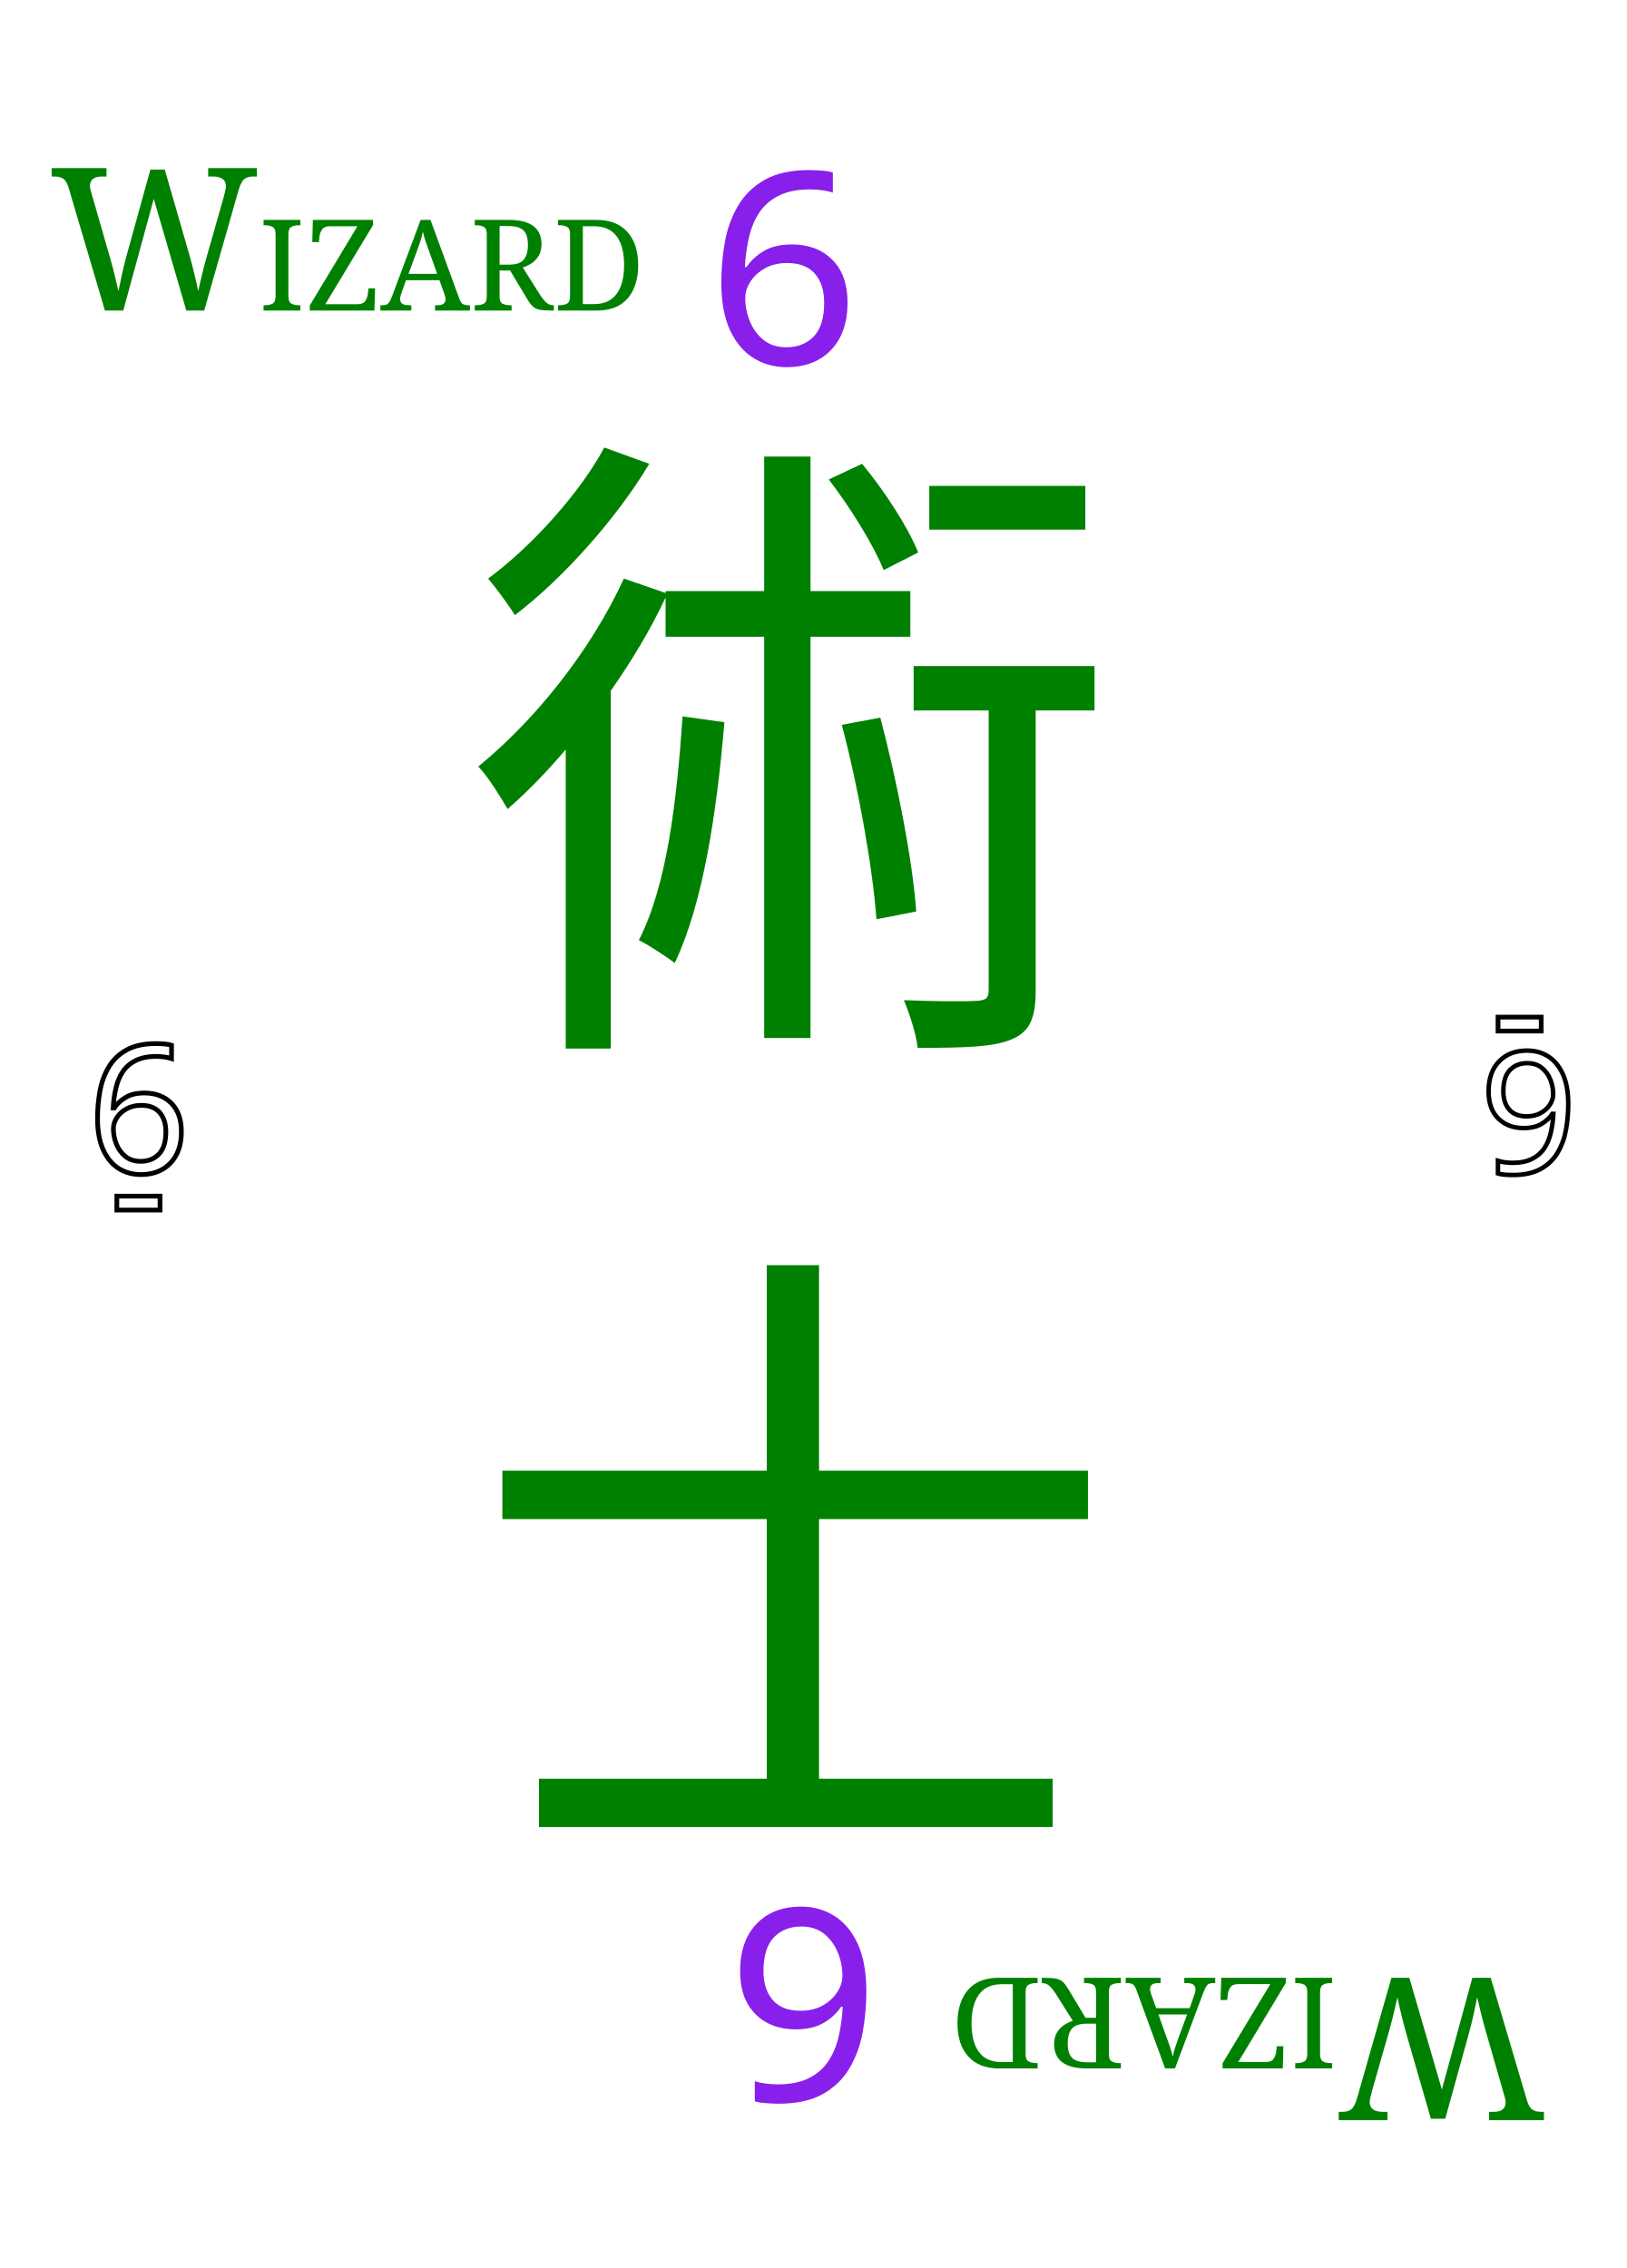
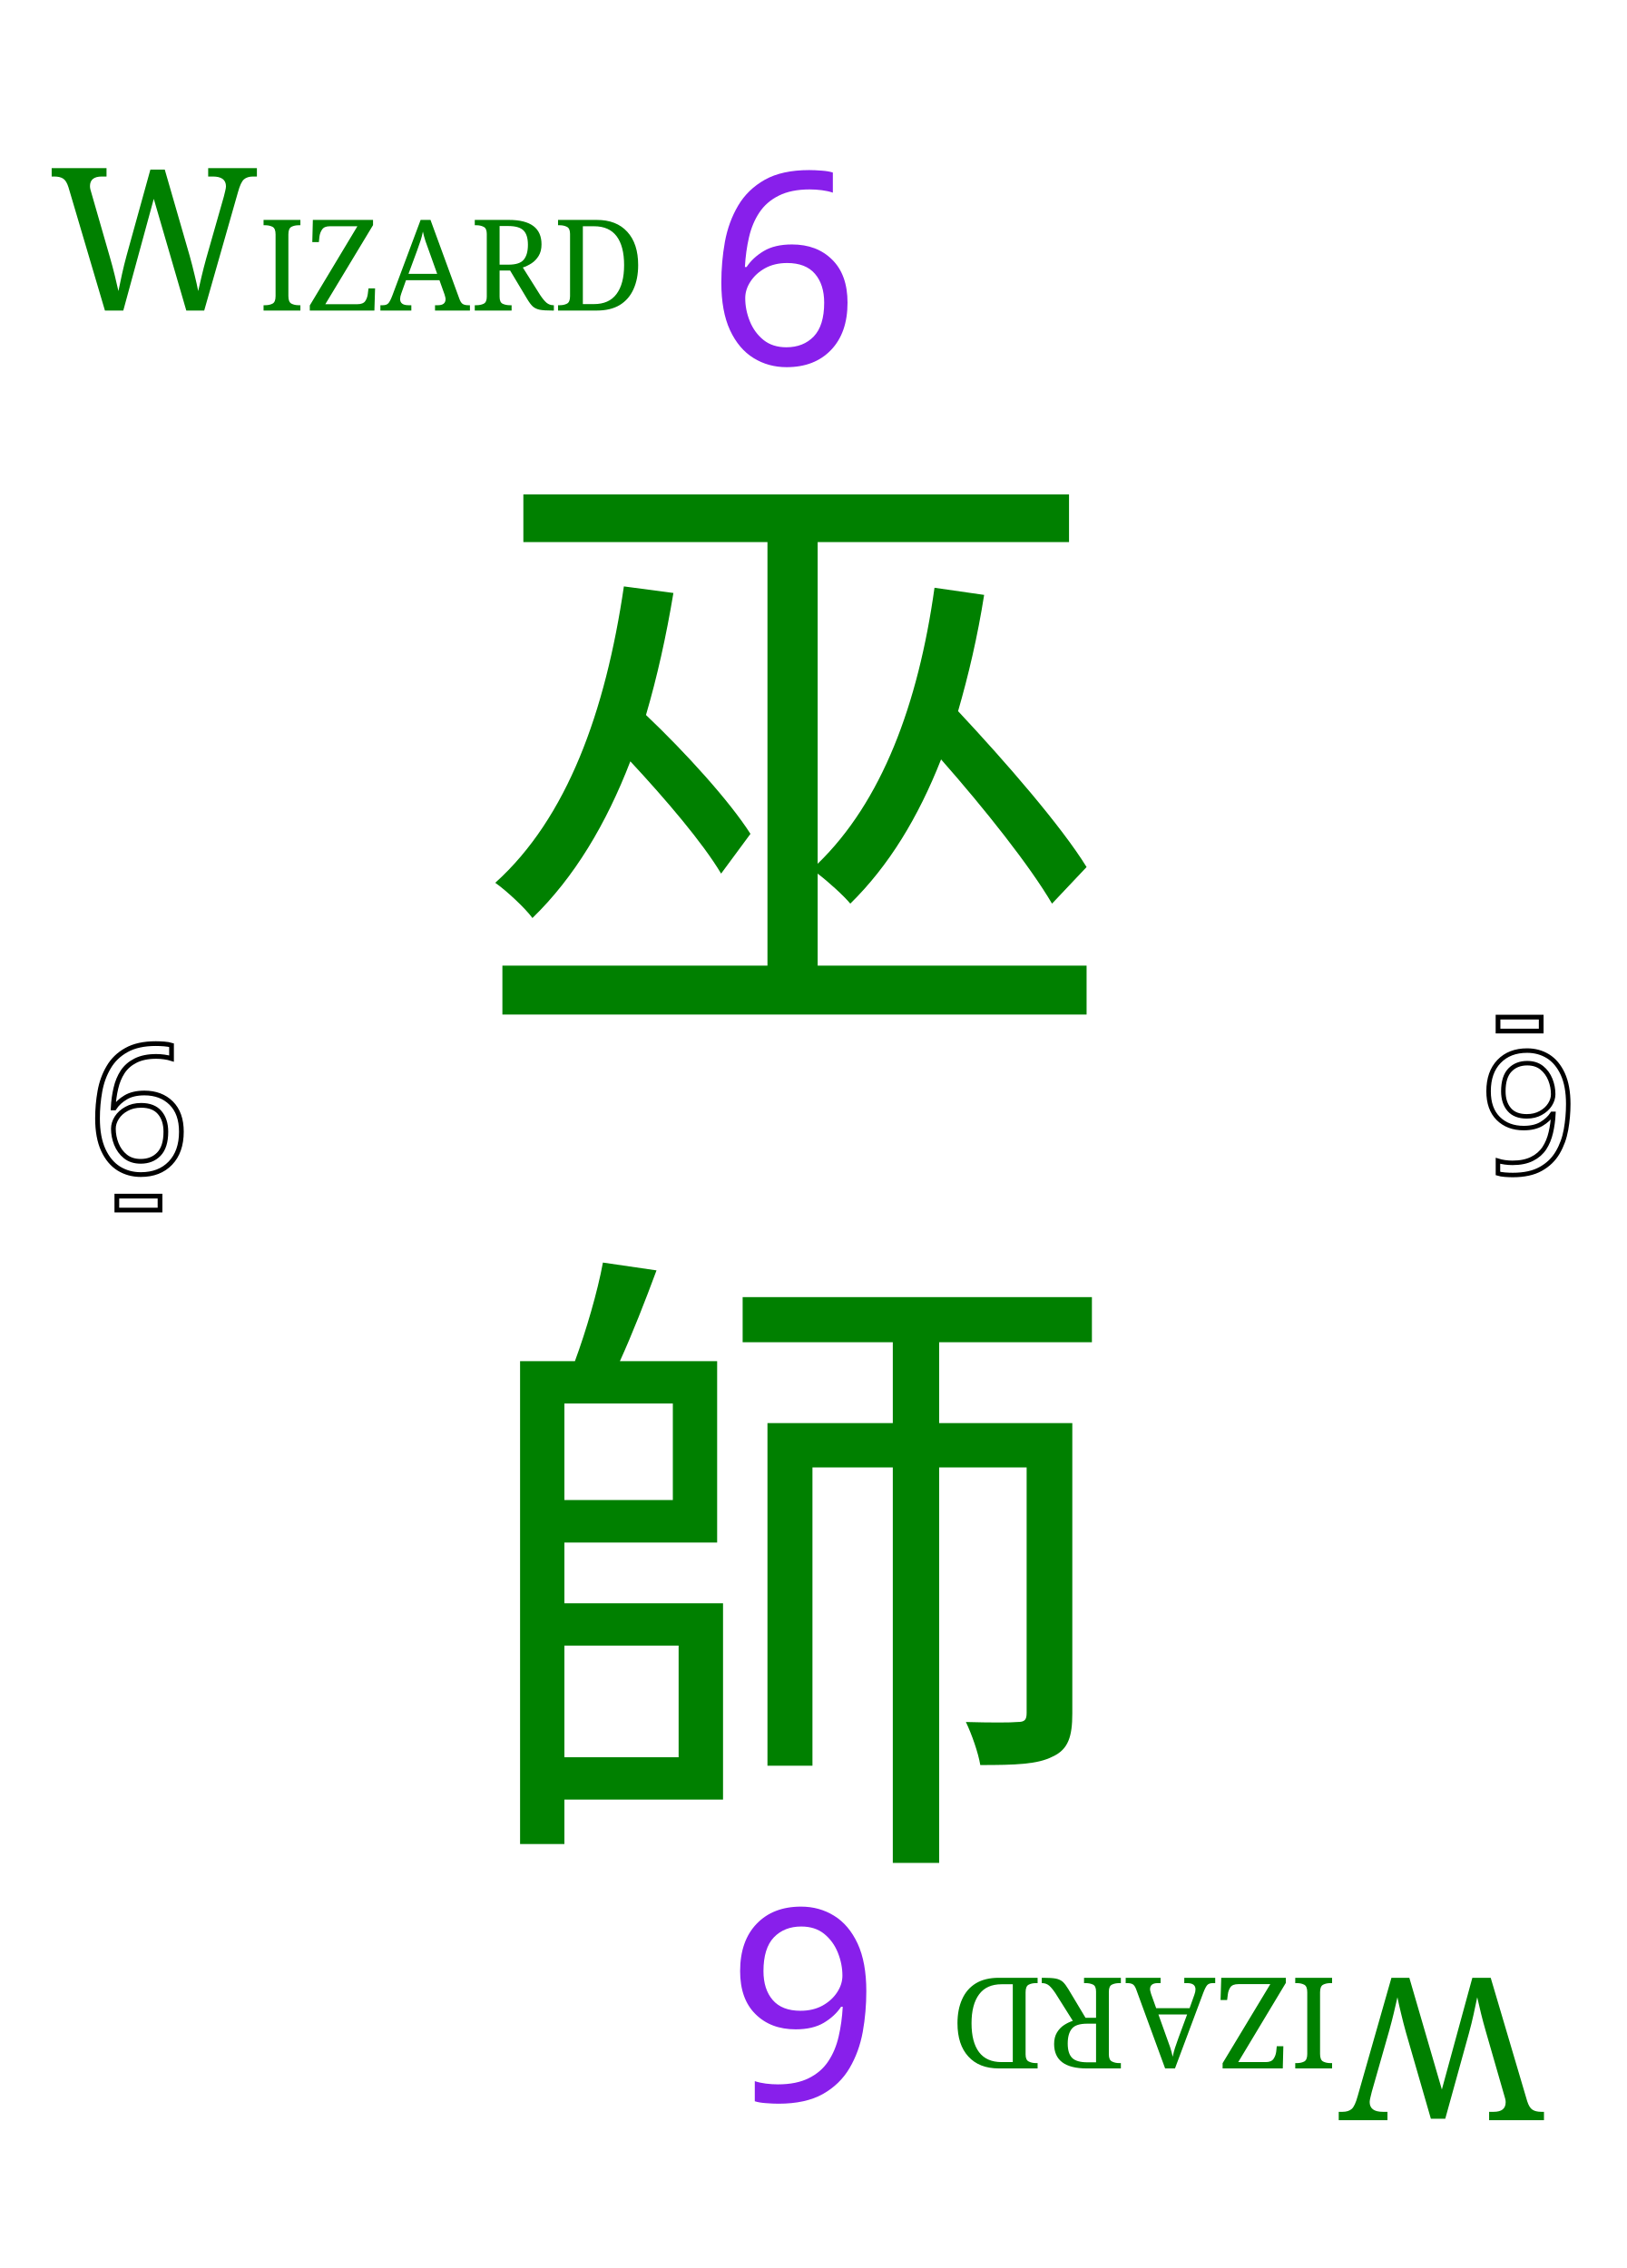
<svg xmlns="http://www.w3.org/2000/svg" xmlns:xlink="http://www.w3.org/1999/xlink" width="224.25" height="312.781" id="svg18947" version="1.1">
  <defs id="defs18949">
    <linearGradient id="linearGradient3006">
      <stop style="stop-color:#ffffff;stop-opacity:1;" offset="0" id="stop3008" />
      <stop id="stop3014" offset="0.377" style="stop-color:#7f7f7f;stop-opacity:1;" />
      <stop style="stop-color:#ffffff;stop-opacity:1;" offset="0.802" id="stop3016" />
      <stop style="stop-color:#cccccc;stop-opacity:1" offset="1" id="stop3010" />
    </linearGradient>
    <linearGradient id="linearGradient3804">
      <stop style="stop-color:#000000;stop-opacity:1;" offset="0" id="stop3806" />
      <stop id="stop3812" offset="0.5" style="stop-color:#333333;stop-opacity:1" />
      <stop style="stop-color:#000000;stop-opacity:1;" offset="1" id="stop3808" />
    </linearGradient>
    <linearGradient id="linearGradient3833">
      <stop style="stop-color:#000000;stop-opacity:1;" offset="0" id="stop3835" />
      <stop id="stop3841" offset="0.5" style="stop-color:#333333;stop-opacity:1" />
      <stop style="stop-color:#000000;stop-opacity:1" offset="1" id="stop3837" />
    </linearGradient>
    <linearGradient id="linearGradient3851">
      <stop style="stop-color:#808080;stop-opacity:1;" offset="0" id="stop3853" />
      <stop id="stop3859" offset="0.5" style="stop-color:#ffffff;stop-opacity:1;" />
      <stop style="stop-color:#808080;stop-opacity:1;" offset="1" id="stop3855" />
    </linearGradient>
    <radialGradient xlink:href="#linearGradient3933-4-3" id="radialGradient3939-7-7" cx="44.15" cy="208.928" fx="44.15" fy="208.928" r="74.727" gradientTransform="matrix(0.9724199,-0.00350785,0.00204639,0.4092987,4026.407,-290.6514)" gradientUnits="userSpaceOnUse" />
    <linearGradient id="linearGradient3933-4-3">
      <stop style="stop-color:#000000;stop-opacity:1;" offset="0" id="stop3935-0-7" />
      <stop style="stop-color:#000000;stop-opacity:0;" offset="1" id="stop3937-9-2" />
    </linearGradient>
    <linearGradient xlink:href="#linearGradient3006-1-5" id="linearGradient3012-2-7" x1="81.906" y1="294.384" x2="178.156" y2="294.384" gradientUnits="userSpaceOnUse" gradientTransform="translate(3914.848,-255.2825)" />
    <linearGradient id="linearGradient3006-1-5">
      <stop style="stop-color:#ffffff;stop-opacity:1;" offset="0" id="stop3008-6-4" />
      <stop id="stop3014-8-12" offset="0.377" style="stop-color:#7f7f7f;stop-opacity:1;" />
      <stop style="stop-color:#ffffff;stop-opacity:1;" offset="0.802" id="stop3016-5-0" />
      <stop style="stop-color:#cccccc;stop-opacity:1" offset="1" id="stop3010-7-0" />
    </linearGradient>
    <linearGradient gradientTransform="translate(3914.848,-376.2825)" xlink:href="#linearGradient3804-6-4" id="linearGradient3810-9-1" x1="65.224" y1="394.696" x2="156.749" y2="394.696" gradientUnits="userSpaceOnUse" />
    <linearGradient id="linearGradient3804-6-4">
      <stop style="stop-color:#000000;stop-opacity:1;" offset="0" id="stop3806-1-6" />
      <stop id="stop3812-4-0" offset="0.5" style="stop-color:#333333;stop-opacity:1" />
      <stop style="stop-color:#000000;stop-opacity:1;" offset="1" id="stop3808-2-7" />
    </linearGradient>
    <radialGradient xlink:href="#linearGradient3024-3-7" id="radialGradient3030-7-1" cx="114.593" cy="428.493" fx="114.593" fy="428.493" r="43.142" gradientTransform="matrix(0.7913852,4.4166814e-8,0,0.4810074,3940.863,-177.7307)" gradientUnits="userSpaceOnUse" />
    <linearGradient id="linearGradient3024-3-7">
      <stop id="stop3028-2-7" offset="0" style="stop-color:#000000;stop-opacity:1" />
      <stop id="stop3026-2-7" offset="1" style="stop-color:#242424;stop-opacity:1;" />
    </linearGradient>
    <linearGradient gradientTransform="translate(3914.848,-376.2825)" xlink:href="#linearGradient3101-2-3" id="linearGradient3113-4-7" gradientUnits="userSpaceOnUse" x1="145.602" y1="375.926" x2="183.78" y2="390.783" />
    <linearGradient id="linearGradient3101-2-3">
      <stop style="stop-color:#000000;stop-opacity:1;" offset="0" id="stop3103-4-3" />
      <stop style="stop-color:#000000;stop-opacity:0;" offset="1" id="stop3105-5-5" />
    </linearGradient>
    <linearGradient gradientTransform="translate(3914.848,-376.2825)" xlink:href="#linearGradient3101-2-3" id="linearGradient3107-7-9" x1="113.006" y1="395.661" x2="116.814" y2="405.196" gradientUnits="userSpaceOnUse" />
    <linearGradient xlink:href="#linearGradient3833-1-81" id="linearGradient3086-3-9" gradientUnits="userSpaceOnUse" gradientTransform="matrix(0.4384643,7.9081918e-4,-6.5324466e-4,0.5308057,903.2701,-3758.355)" x1="-158.781" y1="459.141" x2="-128.625" y2="459.141" />
    <linearGradient id="linearGradient3833-1-81">
      <stop style="stop-color:#000000;stop-opacity:1;" offset="0" id="stop3835-5-82" />
      <stop id="stop3841-2-6" offset="0.5" style="stop-color:#333333;stop-opacity:1" />
      <stop style="stop-color:#000000;stop-opacity:1" offset="1" id="stop3837-7-6" />
    </linearGradient>
    <linearGradient xlink:href="#linearGradient3851-5-38" id="linearGradient3088-8-0" gradientUnits="userSpaceOnUse" gradientTransform="matrix(0.4384643,7.9081918e-4,-6.5324466e-4,0.5308057,970.1511,-3759.495)" x1="-311.312" y1="463.516" x2="-281.156" y2="463.516" />
    <linearGradient id="linearGradient3851-5-38">
      <stop style="stop-color:#808080;stop-opacity:1;" offset="0" id="stop3853-1-0" />
      <stop id="stop3859-7-1" offset="0.5" style="stop-color:#ffffff;stop-opacity:1;" />
      <stop style="stop-color:#808080;stop-opacity:1;" offset="1" id="stop3855-1-2" />
    </linearGradient>
    <linearGradient id="linearGradient3006-1">
      <stop style="stop-color:#ffffff;stop-opacity:1;" offset="0" id="stop3008-6" />
      <stop id="stop3014-8" offset="0.377" style="stop-color:#7f7f7f;stop-opacity:1;" />
      <stop style="stop-color:#ffffff;stop-opacity:1;" offset="0.802" id="stop3016-5" />
      <stop style="stop-color:#cccccc;stop-opacity:1" offset="1" id="stop3010-7" />
    </linearGradient>
    <linearGradient id="linearGradient3804-6">
      <stop style="stop-color:#000000;stop-opacity:1;" offset="0" id="stop3806-1" />
      <stop id="stop3812-4" offset="0.5" style="stop-color:#333333;stop-opacity:1" />
      <stop style="stop-color:#000000;stop-opacity:1;" offset="1" id="stop3808-2" />
    </linearGradient>
    <linearGradient id="linearGradient3833-1">
      <stop style="stop-color:#000000;stop-opacity:1;" offset="0" id="stop3835-5" />
      <stop id="stop3841-2" offset="0.5" style="stop-color:#333333;stop-opacity:1" />
      <stop style="stop-color:#000000;stop-opacity:1" offset="1" id="stop3837-7" />
    </linearGradient>
    <linearGradient id="linearGradient3851-5">
      <stop style="stop-color:#808080;stop-opacity:1;" offset="0" id="stop3853-1" />
      <stop id="stop3859-7" offset="0.5" style="stop-color:#ffffff;stop-opacity:1;" />
      <stop style="stop-color:#808080;stop-opacity:1;" offset="1" id="stop3855-1" />
    </linearGradient>
    <linearGradient id="linearGradient3006-1-3">
      <stop style="stop-color:#ffffff;stop-opacity:1;" offset="0" id="stop3008-6-42" />
      <stop id="stop3014-8-2" offset="0.377" style="stop-color:#7f7f7f;stop-opacity:1;" />
      <stop style="stop-color:#ffffff;stop-opacity:1;" offset="0.802" id="stop3016-5-01" />
      <stop style="stop-color:#cccccc;stop-opacity:1" offset="1" id="stop3010-7-2" />
    </linearGradient>
    <linearGradient id="linearGradient3804-6-7">
      <stop style="stop-color:#000000;stop-opacity:1;" offset="0" id="stop3806-1-0" />
      <stop id="stop3812-4-2" offset="0.5" style="stop-color:#333333;stop-opacity:1" />
      <stop style="stop-color:#000000;stop-opacity:1;" offset="1" id="stop3808-2-4" />
    </linearGradient>
    <linearGradient id="linearGradient3833-1-8">
      <stop style="stop-color:#000000;stop-opacity:1;" offset="0" id="stop3835-5-6" />
      <stop id="stop3841-2-7" offset="0.5" style="stop-color:#333333;stop-opacity:1" />
      <stop style="stop-color:#000000;stop-opacity:1" offset="1" id="stop3837-7-0" />
    </linearGradient>
    <linearGradient id="linearGradient3851-5-1">
      <stop style="stop-color:#808080;stop-opacity:1;" offset="0" id="stop3853-1-8" />
      <stop id="stop3859-7-3" offset="0.5" style="stop-color:#ffffff;stop-opacity:1;" />
      <stop style="stop-color:#808080;stop-opacity:1;" offset="1" id="stop3855-1-0" />
    </linearGradient>
    <radialGradient xlink:href="#linearGradient3933-4-0" id="radialGradient3939-7-6" cx="44.15" cy="208.928" fx="44.15" fy="208.928" r="74.727" gradientTransform="matrix(0.9724199,-0.00350785,0.00204639,0.4092987,4026.407,-290.6515)" gradientUnits="userSpaceOnUse" />
    <linearGradient id="linearGradient3933-4-0">
      <stop style="stop-color:#000000;stop-opacity:1;" offset="0" id="stop3935-0-2" />
      <stop style="stop-color:#000000;stop-opacity:0;" offset="1" id="stop3937-9-4" />
    </linearGradient>
    <linearGradient xlink:href="#linearGradient2989-6-6" id="linearGradient3004-8" gradientUnits="userSpaceOnUse" gradientTransform="translate(3896.287,-468.4428)" x1="104.754" y1="536.861" x2="201.779" y2="536.861" />
    <linearGradient id="linearGradient2989-6-6">
      <stop style="stop-color:#1f1f1f;stop-opacity:1" offset="0" id="stop2991-1-5" />
      <stop id="stop2997-8-0" offset="0.5" style="stop-color:#000000;stop-opacity:1;" />
      <stop style="stop-color:#444444;stop-opacity:1" offset="1" id="stop2993-9-9" />
    </linearGradient>
    <linearGradient xlink:href="#linearGradient3006-1-0" id="linearGradient3012-2-0" x1="81.906" y1="294.384" x2="178.156" y2="294.384" gradientUnits="userSpaceOnUse" gradientTransform="translate(3914.848,-255.2825)" />
    <linearGradient id="linearGradient3006-1-0">
      <stop style="stop-color:#ffffff;stop-opacity:1;" offset="0" id="stop3008-6-6" />
      <stop id="stop3014-8-1" offset="0.377" style="stop-color:#7f7f7f;stop-opacity:1;" />
      <stop style="stop-color:#ffffff;stop-opacity:1;" offset="0.802" id="stop3016-5-3" />
      <stop style="stop-color:#cccccc;stop-opacity:1" offset="1" id="stop3010-7-8" />
    </linearGradient>
    <linearGradient gradientTransform="translate(3914.848,-376.2825)" xlink:href="#linearGradient3804-6-3" id="linearGradient3810-9-9" x1="65.224" y1="394.696" x2="156.749" y2="394.696" gradientUnits="userSpaceOnUse" />
    <linearGradient id="linearGradient3804-6-3">
      <stop style="stop-color:#000000;stop-opacity:1;" offset="0" id="stop3806-1-4" />
      <stop id="stop3812-4-4" offset="0.5" style="stop-color:#333333;stop-opacity:1" />
      <stop style="stop-color:#000000;stop-opacity:1;" offset="1" id="stop3808-2-6" />
    </linearGradient>
    <radialGradient xlink:href="#linearGradient3024-3-6" id="radialGradient3030-7-0" cx="114.593" cy="428.493" fx="114.593" fy="428.493" r="43.142" gradientTransform="matrix(0.7913852,4.4166814e-8,0,0.4810074,3940.863,-177.7307)" gradientUnits="userSpaceOnUse" />
    <linearGradient id="linearGradient3024-3-6">
      <stop id="stop3028-2-6" offset="0" style="stop-color:#000000;stop-opacity:1" />
      <stop id="stop3026-2-1" offset="1" style="stop-color:#242424;stop-opacity:1;" />
    </linearGradient>
    <linearGradient gradientTransform="translate(3914.848,-376.2825)" xlink:href="#linearGradient3101-2-4" id="linearGradient3113-4-8" gradientUnits="userSpaceOnUse" x1="145.602" y1="375.926" x2="183.78" y2="390.783" />
    <linearGradient id="linearGradient3101-2-4">
      <stop style="stop-color:#000000;stop-opacity:1;" offset="0" id="stop3103-4-9" />
      <stop style="stop-color:#000000;stop-opacity:0;" offset="1" id="stop3105-5-6" />
    </linearGradient>
    <linearGradient gradientTransform="translate(3914.848,-376.2825)" xlink:href="#linearGradient3101-2-4" id="linearGradient3107-7-3" x1="113.006" y1="395.661" x2="116.814" y2="405.196" gradientUnits="userSpaceOnUse" />
    <linearGradient xlink:href="#linearGradient3833-1-8-4" id="linearGradient3086-3-7" gradientUnits="userSpaceOnUse" gradientTransform="matrix(0.4384643,7.9081918e-4,-6.5324466e-4,0.5308057,903.2701,-3758.356)" x1="-158.781" y1="459.141" x2="-128.625" y2="459.141" />
    <linearGradient id="linearGradient3833-1-8-4">
      <stop style="stop-color:#000000;stop-opacity:1;" offset="0" id="stop3835-5-8" />
      <stop id="stop3841-2-2" offset="0.5" style="stop-color:#333333;stop-opacity:1" />
      <stop style="stop-color:#000000;stop-opacity:1" offset="1" id="stop3837-7-9" />
    </linearGradient>
    <linearGradient xlink:href="#linearGradient3851-5-3" id="linearGradient3088-8-1" gradientUnits="userSpaceOnUse" gradientTransform="matrix(0.4384643,7.9081918e-4,-6.5324466e-4,0.5308057,970.1512,-3759.495)" x1="-311.312" y1="463.516" x2="-281.156" y2="463.516" />
    <linearGradient id="linearGradient3851-5-3">
      <stop style="stop-color:#808080;stop-opacity:1;" offset="0" id="stop3853-1-5" />
      <stop id="stop3859-7-9" offset="0.5" style="stop-color:#ffffff;stop-opacity:1;" />
      <stop style="stop-color:#808080;stop-opacity:1;" offset="1" id="stop3855-1-8" />
    </linearGradient>
    <radialGradient cx="149.069" cy="44.711" r="26.478" fx="149.069" fy="44.711" id="radialGradient3301" xlink:href="#linearGradient3295" gradientUnits="userSpaceOnUse" gradientTransform="matrix(0.979339,-7.688533e-4,8.2164867e-4,1.046581,2.990247,-2.077453)" />
    <linearGradient x1="-207.388" y1="896.534" x2="-166.038" y2="896.534" id="linearGradient6908" xlink:href="#linearGradient6902" gradientUnits="userSpaceOnUse" />
    <radialGradient cx="-173.148" cy="823.778" r="11.461" fx="-173.148" fy="823.778" id="radialGradient6900" xlink:href="#linearGradient6894" gradientUnits="userSpaceOnUse" gradientTransform="matrix(0.4648922,-1.827876e-6,3.5979274e-6,0.9150775,-92.65593,69.95699)" />
    <radialGradient cx="-273.506" cy="762.448" r="21.992" fx="-273.506" fy="762.448" id="radialGradient6861" xlink:href="#linearGradient6855" gradientUnits="userSpaceOnUse" gradientTransform="matrix(1,0,0,0.5633803,0,332.8999)" />
    <filter height="1.246" y="-0.123" width="1.585" x="-0.292" id="filter4342">
      <feGaussianBlur id="feGaussianBlur4344" stdDeviation="1.462" />
    </filter>
    <filter id="filter4318">
      <feGaussianBlur id="feGaussianBlur4320" stdDeviation="1.204" />
    </filter>
    <filter height="1.135" y="-0.068" width="1.631" x="-0.315" id="filter3720">
      <feGaussianBlur id="feGaussianBlur3722" stdDeviation="0.563" />
    </filter>
    <filter id="filter3640">
      <feGaussianBlur id="feGaussianBlur3642" stdDeviation="2.145" />
    </filter>
    <filter id="filter3663">
      <feGaussianBlur id="feGaussianBlur3665" stdDeviation="0.48" />
    </filter>
    <linearGradient id="linearGradient6855">
      <stop id="stop6857" style="stop-color:#ffffff;stop-opacity:1" offset="0" />
      <stop id="stop6859" style="stop-color:#ffffff;stop-opacity:0" offset="1" />
    </linearGradient>
    <linearGradient id="linearGradient6894">
      <stop id="stop6896" style="stop-color:#f6adcd;stop-opacity:1" offset="0" />
      <stop id="stop6898" style="stop-color:#de151a;stop-opacity:1;" offset="1" />
    </linearGradient>
    <linearGradient id="linearGradient6902">
      <stop id="stop6904" style="stop-color:#d12d21;stop-opacity:1;" offset="0" />
      <stop id="stop6906" style="stop-color:#7b4231;stop-opacity:1" offset="1" />
    </linearGradient>
    <linearGradient id="linearGradient3295">
      <stop id="stop3297" style="stop-color:#ff0707;stop-opacity:0.839;" offset="0" />
      <stop id="stop3299" style="stop-color:#ffffff;stop-opacity:0" offset="1" />
    </linearGradient>
    <pattern patternUnits="userSpaceOnUse" width="30.066" height="5.181" id="Wavy">
      <path style="fill:black;stroke:none;" d="M 7.597,0.061 C 5.079,-0.187 2.656,0.302 -0.01,1.788 L -0.01,3.061 C 2.773,1.431 5.173,1.052 7.472,1.280 C 9.770,1.508 11.969,2.361 14.253,3.218 C 18.820,4.931 23.804,6.676 30.066,3.061 L 30.062,1.788 C 23.622,5.497 19.246,3.770 14.691,2.061 C 12.413,1.207 10.115,0.311 7.597,0.061 z " id="path4651" />
    </pattern>
    <linearGradient id="linearGradient3851-1">
      <stop id="stop3853-2" offset="0" style="stop-color:#808080;stop-opacity:1;" />
      <stop style="stop-color:#ffffff;stop-opacity:1;" offset="0.5" id="stop3859-1" />
      <stop id="stop3855-3" offset="1" style="stop-color:#808080;stop-opacity:1;" />
    </linearGradient>
    <linearGradient id="linearGradient3833-8">
      <stop id="stop3835-8" offset="0" style="stop-color:#000000;stop-opacity:1;" />
      <stop style="stop-color:#333333;stop-opacity:1" offset="0.5" id="stop3841-3" />
      <stop id="stop3837-1" offset="1" style="stop-color:#000000;stop-opacity:1" />
    </linearGradient>
    <linearGradient id="linearGradient3804-3">
      <stop id="stop3806-5" offset="0" style="stop-color:#000000;stop-opacity:1;" />
      <stop style="stop-color:#333333;stop-opacity:1" offset="0.5" id="stop3812-1" />
      <stop id="stop3808-5" offset="1" style="stop-color:#000000;stop-opacity:1;" />
    </linearGradient>
    <linearGradient id="linearGradient3006-15">
      <stop id="stop3008-0" offset="0" style="stop-color:#ffffff;stop-opacity:1;" />
      <stop style="stop-color:#7f7f7f;stop-opacity:1;" offset="0.377" id="stop3014-7" />
      <stop id="stop3016-1" offset="0.802" style="stop-color:#ffffff;stop-opacity:1;" />
      <stop id="stop3010-75" offset="1" style="stop-color:#cccccc;stop-opacity:1" />
    </linearGradient>
    <linearGradient y2="896.534" x2="-166.038" y1="896.534" x1="-207.388" gradientUnits="userSpaceOnUse" id="linearGradient138726" xlink:href="#linearGradient6902" />
    <radialGradient r="21.992" fy="762.448" fx="-273.506" cy="762.448" cx="-273.506" gradientTransform="matrix(1,0,0,0.5633803,0,332.8999)" gradientUnits="userSpaceOnUse" id="radialGradient138728" xlink:href="#linearGradient6855" />
    <radialGradient r="11.461" fy="823.778" fx="-173.148" cy="823.778" cx="-173.148" gradientTransform="matrix(0.4648922,-1.827876e-6,3.5979274e-6,0.9150775,-92.65593,69.95699)" gradientUnits="userSpaceOnUse" id="radialGradient138730" xlink:href="#linearGradient6894" />
    <radialGradient r="26.478" fy="44.711" fx="149.069" cy="44.711" cx="149.069" gradientTransform="matrix(0.979339,-7.688533e-4,8.2164867e-4,1.046581,2.990247,-2.077453)" gradientUnits="userSpaceOnUse" id="radialGradient138732" xlink:href="#linearGradient3295" />
    <linearGradient y2="896.534" x2="-166.038" y1="896.534" x1="-207.388" gradientUnits="userSpaceOnUse" id="linearGradient139402" xlink:href="#linearGradient6902" />
    <radialGradient r="21.992" fy="762.448" fx="-273.506" cy="762.448" cx="-273.506" gradientTransform="matrix(1,0,0,0.5633803,0,332.8999)" gradientUnits="userSpaceOnUse" id="radialGradient139404" xlink:href="#linearGradient6855" />
    <radialGradient r="11.461" fy="823.778" fx="-173.148" cy="823.778" cx="-173.148" gradientTransform="matrix(0.4648922,-1.827876e-6,3.5979274e-6,0.9150775,-92.65593,69.95699)" gradientUnits="userSpaceOnUse" id="radialGradient139406" xlink:href="#linearGradient6894" />
    <radialGradient r="26.478" fy="44.711" fx="149.069" cy="44.711" cx="149.069" gradientTransform="matrix(0.979339,-7.688533e-4,8.2164867e-4,1.046581,2.990247,-2.077453)" gradientUnits="userSpaceOnUse" id="radialGradient139408" xlink:href="#linearGradient3295" />
    <linearGradient id="linearGradient71722">
      <stop id="stop71724" offset="0" style="stop-color:#ffffff;stop-opacity:1;" />
      <stop id="stop71726" offset="1" style="stop-color:#ffffff;stop-opacity:0;" />
    </linearGradient>
    <linearGradient gradientUnits="userSpaceOnUse" y2="-71.453" x2="204.614" y1="-71.453" x1="-19.612" id="linearGradient71728" xlink:href="#linearGradient71722" />
    <linearGradient xlink:href="#linearGradient4098-0" id="linearGradient4711" gradientUnits="userSpaceOnUse" gradientTransform="matrix(0.3077719,0,0,0.3258416,143.6252,232.4936)" x1="346.237" y1="537.414" x2="359.472" y2="537.414" />
    <radialGradient r="59.255" fy="622.487" fx="380.257" cy="622.487" cx="380.257" gradientTransform="matrix(0,-0.743506,0.6604105,0,-364.7007,582.134)" gradientUnits="userSpaceOnUse" id="radialGradient4325" xlink:href="#linearGradient3173-6-5-4" />
    <linearGradient id="linearGradient3173-6-5-4">
      <stop offset="0" style="stop-color:#a5a5a5;stop-opacity:1" id="stop3175-28-7-8" />
      <stop offset="1" style="stop-color:#000000;stop-opacity:1" id="stop3177-7-3-0" />
    </linearGradient>
    <radialGradient xlink:href="#linearGradient3173-6-5" id="radialGradient4300" gradientUnits="userSpaceOnUse" gradientTransform="matrix(0,-0.743506,0.6604105,0,-364.7007,582.134)" cx="380.257" cy="622.487" fx="380.257" fy="622.487" r="59.255" />
    <radialGradient xlink:href="#linearGradient3173-6-5" id="radialGradient4292" gradientUnits="userSpaceOnUse" gradientTransform="matrix(0,-0.743506,-0.6604105,0,552.0319,582.134)" cx="371.454" cy="647.687" fx="371.454" fy="647.687" r="59.255" />
    <radialGradient xlink:href="#linearGradient4064-8" id="radialGradient4288" gradientUnits="userSpaceOnUse" gradientTransform="matrix(0.1189921,0.06938395,-0.2129033,0.3651248,419.0051,237.4536)" cx="401.519" cy="532.921" fx="401.519" fy="532.921" r="22.631" />
    <radialGradient xlink:href="#linearGradient4064-09" id="radialGradient4286" gradientUnits="userSpaceOnUse" gradientTransform="matrix(0.1406778,0.03036631,-0.04700793,0.2177733,315.92,325.9685)" cx="523.337" cy="479.276" fx="523.337" fy="479.276" r="22.631" />
    <radialGradient xlink:href="#linearGradient4064-0" id="radialGradient4284" gradientUnits="userSpaceOnUse" gradientTransform="matrix(0.1328732,-0.01404226,0.02338144,0.2212443,314.1491,326.308)" cx="265.864" cy="293.493" fx="265.864" fy="293.493" r="22.631" />
    <radialGradient xlink:href="#linearGradient4064" id="radialGradient4282" gradientUnits="userSpaceOnUse" gradientTransform="matrix(0.09741442,0.02870216,-0.07081218,0.3026924,350.3364,291.6606)" cx="306.471" cy="239.136" fx="306.471" fy="239.136" r="22.631" />
    <radialGradient xlink:href="#linearGradient9359-6-6" id="radialGradient4280" gradientUnits="userSpaceOnUse" gradientTransform="matrix(1,0,0,0.9680619,55.07829,140.9413)" cx="307.471" cy="210.955" fx="307.471" fy="210.955" r="22.631" />
    <radialGradient xlink:href="#linearGradient3598" id="radialGradient4278" gradientUnits="userSpaceOnUse" gradientTransform="matrix(-1.017858,0,6.2330308e-7,-1.182413,391.6243,74.3887)" cx="194.079" cy="26.293" fx="194.079" fy="26.293" r="28.884" />
    <radialGradient xlink:href="#linearGradient2173" id="radialGradient4276" gradientUnits="userSpaceOnUse" gradientTransform="matrix(0.162441,2.106734,-1.690916,0.2626576,228.2627,-371.4298)" cx="180.725" cy="38.594" fx="180.725" fy="38.594" r="28.884" />
    <linearGradient xlink:href="#linearGradient4302" id="linearGradient4274" gradientUnits="userSpaceOnUse" x1="194.689" y1="31.854" x2="194.689" y2="74.712" />
    <radialGradient xlink:href="#linearGradient9318" id="radialGradient4272" gradientUnits="userSpaceOnUse" gradientTransform="matrix(0.872485,0.01849254,-0.01826646,0.8618191,25.71404,4.225769)" cx="193.563" cy="56.486" fx="193.563" fy="56.486" r="28.884" />
    <radialGradient xlink:href="#linearGradient3173-31-2" id="radialGradient4244" gradientUnits="userSpaceOnUse" gradientTransform="matrix(0,-0.4821881,0.4318958,-1.2541889e-6,-151.9682,551.3464)" cx="610.457" cy="483.447" fx="610.457" fy="483.447" r="167.564" />
    <radialGradient xlink:href="#linearGradient3203-9" id="radialGradient4242" gradientUnits="userSpaceOnUse" gradientTransform="matrix(-1.8232002e-6,0.27968,-0.6092651,0,101.7262,-39.26045)" cx="414.682" cy="-8.88" fx="414.682" fy="-8.88" r="123.545" />
    <linearGradient xlink:href="#linearGradient2225-5" id="linearGradient4227" gradientUnits="userSpaceOnUse" gradientTransform="matrix(0.1457109,0,0,0.1489569,302.1759,251.0178)" x1="431.39" y1="1015.771" x2="477.511" y2="658.741" />
    <linearGradient xlink:href="#linearGradient8313" id="linearGradient4203" gradientUnits="userSpaceOnUse" gradientTransform="matrix(0.1457109,0,0,0.1028745,203.8455,287.9224)" x1="101.58" y1="505.892" x2="695.654" y2="535.711" />
    <linearGradient xlink:href="#linearGradient8305" id="linearGradient4193" gradientUnits="userSpaceOnUse" gradientTransform="translate(-28.57143,5.714286)" x1="240.721" y1="356.761" x2="307.264" y2="335.932" />
    <linearGradient id="linearGradient4064-8">
      <stop id="stop4066-7" offset="0" style="stop-color:#4a3600;stop-opacity:0.658" />
      <stop style="stop-color:#decfa7;stop-opacity:0.383" offset="0.647" id="stop4068-2" />
      <stop id="stop4070-6" offset="1" style="stop-color:#392a00;stop-opacity:0.376" />
    </linearGradient>
    <linearGradient id="linearGradient4064-09">
      <stop id="stop4066-6" offset="0" style="stop-color:#4a3600;stop-opacity:0.658" />
      <stop style="stop-color:#decfa7;stop-opacity:0.383" offset="0.647" id="stop4068-1" />
      <stop id="stop4070-9" offset="1" style="stop-color:#392a00;stop-opacity:0.376" />
    </linearGradient>
    <linearGradient id="linearGradient4064-0">
      <stop id="stop4066-0" offset="0" style="stop-color:#4a3600;stop-opacity:0.658" />
      <stop style="stop-color:#decfa7;stop-opacity:0.383" offset="0.647" id="stop4068-7" />
      <stop id="stop4070-8" offset="1" style="stop-color:#392a00;stop-opacity:0.376" />
    </linearGradient>
    <linearGradient id="linearGradient9359-6-6">
      <stop style="stop-color:#4a3600;stop-opacity:1" offset="0" id="stop9361-8-7" />
      <stop id="stop9367-4-9" offset="0.647" style="stop-color:#decfa7;stop-opacity:1" />
      <stop style="stop-color:#392a00;stop-opacity:1" offset="1" id="stop9363-9-5" />
    </linearGradient>
    <linearGradient xlink:href="#linearGradient9227" id="linearGradient9233" x1="243.945" y1="326.165" x2="276.237" y2="334.817" gradientUnits="userSpaceOnUse" />
    <linearGradient xlink:href="#linearGradient2213" id="linearGradient8295" gradientUnits="userSpaceOnUse" gradientTransform="matrix(0.312345,0,0,0.189769,358.424,392.5822)" x1="160.359" y1="586.865" x2="585.076" y2="633.037" />
    <linearGradient id="linearGradient2225-5">
      <stop style="stop-color: rgb(0, 0, 121); stop-opacity: 1;" offset="0" id="stop2227-6" />
      <stop id="stop2282-4" offset="1" style="stop-color: rgb(0, 0, 121); stop-opacity: 1;" />
    </linearGradient>
    <linearGradient id="linearGradient2213">
      <stop style="stop-color: rgb(0, 0, 0); stop-opacity: 1;" offset="0" id="stop2215" />
      <stop id="stop2223" offset="0.5" style="stop-color: rgb(0, 0, 0); stop-opacity: 1;" />
      <stop style="stop-color: rgb(0, 0, 0); stop-opacity: 1;" offset="1" id="stop2217" />
    </linearGradient>
    <linearGradient id="linearGradient3598">
      <stop id="stop3600" offset="0" style="stop-color:#ffffff;stop-opacity:1" />
      <stop id="stop3602" offset="1" style="stop-color:#ffffff;stop-opacity:0" />
    </linearGradient>
    <linearGradient id="linearGradient2173">
      <stop style="stop-color:#ffffff;stop-opacity:0.875" offset="0" id="stop2175" />
      <stop style="stop-color:#ffffff;stop-opacity:0" offset="1" id="stop2177" />
    </linearGradient>
    <linearGradient id="linearGradient3173-6-5">
      <stop offset="0" style="stop-color:#a5a5a5;stop-opacity:1" id="stop3175-28-7" />
      <stop offset="1" style="stop-color:#000000;stop-opacity:1" id="stop3177-7-3" />
    </linearGradient>
    <linearGradient id="linearGradient4098-0">
      <stop offset="0" style="stop-color:#ffb142;stop-opacity:1" id="stop4100-0" />
      <stop offset="1" style="stop-color:#c87600;stop-opacity:1" id="stop4104-3" />
    </linearGradient>
    <linearGradient id="linearGradient3173-31-2">
      <stop offset="0" style="stop-color:#a5a5a5;stop-opacity:1" id="stop3175-8-9" />
      <stop offset="1" style="stop-color:#000000;stop-opacity:1" id="stop3177-5-98" />
    </linearGradient>
    <linearGradient id="linearGradient3203-9">
      <stop offset="0" style="stop-color:#ffb142;stop-opacity:1" id="stop3205-9" />
      <stop offset="0.887" style="stop-color:#ffb141;stop-opacity:1" id="stop4092-0" />
      <stop offset="1" style="stop-color:#c87600;stop-opacity:1" id="stop3207-9" />
    </linearGradient>
    <linearGradient id="linearGradient8305">
      <stop style="stop-color:#0000c5;stop-opacity:1" offset="0" id="stop8307" />
      <stop style="stop-color:#00006b;stop-opacity:1" offset="1" id="stop8309" />
    </linearGradient>
    <linearGradient id="linearGradient8313">
      <stop id="stop8315" offset="0" style="stop-color:#0000ab;stop-opacity:1" />
      <stop style="stop-color:#00005c;stop-opacity:1" offset="1" id="stop8317" />
    </linearGradient>
    <linearGradient id="linearGradient9227">
      <stop style="stop-color:#ffe257;stop-opacity:1" offset="0" id="stop9229" />
      <stop style="stop-color:#d7b200;stop-opacity:1" offset="1" id="stop9231" />
    </linearGradient>
    <linearGradient id="linearGradient9318">
      <stop style="stop-color:#000000;stop-opacity:0.542" offset="0" id="stop9320" />
      <stop style="stop-color:#000000;stop-opacity:0;" offset="1" id="stop9322" />
    </linearGradient>
    <linearGradient id="linearGradient4064">
      <stop id="stop4066" offset="0" style="stop-color:#231a00;stop-opacity:1" />
      <stop style="stop-color:#756331;stop-opacity:1" offset="0.454" id="stop4068" />
      <stop id="stop4070" offset="1" style="stop-color:#2e2200;stop-opacity:1" />
    </linearGradient>
    <linearGradient id="linearGradient4302">
      <stop id="stop4304" offset="0" style="stop-color:#1f593a;stop-opacity:1" />
      <stop id="stop4306" offset="1" style="stop-color:#2fea8f;stop-opacity:1" />
    </linearGradient>
    <linearGradient id="linearGradient3173-6-5-4-0">
      <stop offset="0" style="stop-color:#a5a5a5;stop-opacity:1" id="stop3175-28-7-8-6" />
      <stop offset="1" style="stop-color:#000000;stop-opacity:1" id="stop3177-7-3-0-7" />
    </linearGradient>
    <linearGradient xlink:href="#linearGradient2225-5-5" id="linearGradient4227-7" gradientUnits="userSpaceOnUse" gradientTransform="matrix(0.1457109,0,0,0.1489569,302.1759,251.0178)" x1="431.39" y1="1015.771" x2="477.511" y2="658.741" />
    <linearGradient xlink:href="#linearGradient8313-6" id="linearGradient4203-2" gradientUnits="userSpaceOnUse" gradientTransform="matrix(0.1457109,0,0,0.1028745,203.8455,287.9224)" x1="101.58" y1="505.892" x2="695.654" y2="535.711" />
    <linearGradient xlink:href="#linearGradient8305-6" id="linearGradient4193-7" gradientUnits="userSpaceOnUse" gradientTransform="translate(-28.57143,5.714286)" x1="240.721" y1="356.761" x2="307.264" y2="335.932" />
    <linearGradient id="linearGradient4064-8-5">
      <stop id="stop4066-7-0" offset="0" style="stop-color:#4a3600;stop-opacity:0.658" />
      <stop style="stop-color:#decfa7;stop-opacity:0.383" offset="0.647" id="stop4068-2-8" />
      <stop id="stop4070-6-9" offset="1" style="stop-color:#392a00;stop-opacity:0.376" />
    </linearGradient>
    <linearGradient id="linearGradient4064-09-6">
      <stop id="stop4066-6-2" offset="0" style="stop-color:#4a3600;stop-opacity:0.658" />
      <stop style="stop-color:#decfa7;stop-opacity:0.383" offset="0.647" id="stop4068-1-1" />
      <stop id="stop4070-9-2" offset="1" style="stop-color:#392a00;stop-opacity:0.376" />
    </linearGradient>
    <linearGradient id="linearGradient4064-0-3">
      <stop id="stop4066-0-2" offset="0" style="stop-color:#4a3600;stop-opacity:0.658" />
      <stop style="stop-color:#decfa7;stop-opacity:0.383" offset="0.647" id="stop4068-7-9" />
      <stop id="stop4070-8-6" offset="1" style="stop-color:#392a00;stop-opacity:0.376" />
    </linearGradient>
    <linearGradient id="linearGradient9359-6-6-4">
      <stop style="stop-color:#4a3600;stop-opacity:1" offset="0" id="stop9361-8-7-9" />
      <stop id="stop9367-4-9-9" offset="0.647" style="stop-color:#decfa7;stop-opacity:1" />
      <stop style="stop-color:#392a00;stop-opacity:1" offset="1" id="stop9363-9-5-3" />
    </linearGradient>
    <linearGradient xlink:href="#linearGradient9227-2" id="linearGradient9233-2" x1="243.945" y1="326.165" x2="276.237" y2="334.817" gradientUnits="userSpaceOnUse" />
    <linearGradient id="linearGradient2225-5-5">
      <stop style="stop-color: rgb(0, 0, 121); stop-opacity: 1;" offset="0" id="stop2227-6-2" />
      <stop id="stop2282-4-5" offset="1" style="stop-color: rgb(0, 0, 121); stop-opacity: 1;" />
    </linearGradient>
    <linearGradient id="linearGradient2213-5">
      <stop style="stop-color: rgb(0, 0, 0); stop-opacity: 1;" offset="0" id="stop2215-7" />
      <stop id="stop2223-2" offset="0.5" style="stop-color: rgb(0, 0, 0); stop-opacity: 1;" />
      <stop style="stop-color: rgb(0, 0, 0); stop-opacity: 1;" offset="1" id="stop2217-7" />
    </linearGradient>
    <linearGradient id="linearGradient3173-6-5-8">
      <stop offset="0" style="stop-color:#a5a5a5;stop-opacity:1" id="stop3175-28-7-6" />
      <stop offset="1" style="stop-color:#000000;stop-opacity:1" id="stop3177-7-3-2" />
    </linearGradient>
    <linearGradient id="linearGradient4098-0-5">
      <stop offset="0" style="stop-color:#ffb142;stop-opacity:1" id="stop4100-0-4" />
      <stop offset="1" style="stop-color:#c87600;stop-opacity:1" id="stop4104-3-3" />
    </linearGradient>
    <linearGradient id="linearGradient3173-31-2-1">
      <stop offset="0" style="stop-color:#a5a5a5;stop-opacity:1" id="stop3175-8-9-3" />
      <stop offset="1" style="stop-color:#000000;stop-opacity:1" id="stop3177-5-98-1" />
    </linearGradient>
    <linearGradient id="linearGradient3203-9-7">
      <stop offset="0" style="stop-color:#ffb142;stop-opacity:1" id="stop3205-9-2" />
      <stop offset="0.887" style="stop-color:#ffb141;stop-opacity:1" id="stop4092-0-1" />
      <stop offset="1" style="stop-color:#c87600;stop-opacity:1" id="stop3207-9-5" />
    </linearGradient>
    <linearGradient id="linearGradient8305-6">
      <stop style="stop-color:#0000c5;stop-opacity:1" offset="0" id="stop8307-3" />
      <stop style="stop-color:#00006b;stop-opacity:1" offset="1" id="stop8309-5" />
    </linearGradient>
    <linearGradient id="linearGradient8313-6">
      <stop id="stop8315-9" offset="0" style="stop-color:#0000ab;stop-opacity:1" />
      <stop style="stop-color:#00005c;stop-opacity:1" offset="1" id="stop8317-8" />
    </linearGradient>
    <linearGradient id="linearGradient9227-2">
      <stop style="stop-color:#ffe257;stop-opacity:1" offset="0" id="stop9229-6" />
      <stop style="stop-color:#d7b200;stop-opacity:1" offset="1" id="stop9231-9" />
    </linearGradient>
    <linearGradient id="linearGradient4064-6">
      <stop id="stop4066-63" offset="0" style="stop-color:#231a00;stop-opacity:1" />
      <stop style="stop-color:#756331;stop-opacity:1" offset="0.454" id="stop4068-3" />
      <stop id="stop4070-97" offset="1" style="stop-color:#2e2200;stop-opacity:1" />
    </linearGradient>
  </defs>
  <g style="display:inline" id="layer5">
    <g transform="translate(-0.2154456,1.441364)" style="display:inline" id="g281618">
      <g id="g268064-7" transform="matrix(0.95,0,0,0.95,3.147053,6.777343)">
        <g transform="matrix(1.032797,0,0,1.032797,-259.6819,-397.9023)" id="layer1-6" style="fill:#881feb;fill-opacity:1">
          <text xml:space="preserve" style="font-style:normal;font-variant:normal;font-weight:normal;font-stretch:normal;font-size:37.746px;line-height:125%;font-family:'Card Characters';-inkscape-font-specification:'Card Characters';text-align:start;letter-spacing:0px;word-spacing:0px;writing-mode:lr-tb;text-anchor:start;fill:#881feb;fill-opacity:1;stroke:none" x="347.733" y="428.123" id="text70860">
            <tspan id="tspan282815" x="347.733" y="428.123">6</tspan>
          </text>
        </g>
        <use height="312.781" width="224.25" transform="matrix(-1,0,0,-1,224.25,312.7812)" id="use279255" xlink:href="#layer1-6" y="0" x="0" />
      </g>
      <g id="g281604">
        <g style="fill:#ffff00;fill-opacity:1;stroke:#000000;stroke-opacity:1" transform="translate(-322.0651,-261.2403)" id="layer1-6-7-0">
          <text xml:space="preserve" style="font-style:normal;font-variant:normal;font-weight:normal;font-stretch:normal;font-size:24.606px;line-height:125%;font-family:'Card Characters';-inkscape-font-specification:'Card Characters';text-align:start;letter-spacing:0px;word-spacing:0px;writing-mode:lr-tb;text-anchor:start;fill:none;stroke:#000000;stroke-width:0.652;stroke-opacity:1" x="334.369" y="421.537" id="text70860-7-8">
            <tspan id="tspan282817" x="334.369" y="421.537" style="stroke-width:0.652">6</tspan>
          </text>
        </g>
        <use x="0" y="0" xlink:href="#layer1-6-7-0" id="use279257" transform="matrix(-0.95,0,0,-0.95,229.4201,295.9629)" width="224.25" height="312.781" />
        <g style="display:inline;fill:#ffff00;fill-opacity:1;stroke:#000000;stroke-opacity:1" transform="translate(-318.0651,-254.2403)" id="layer1-6-7-0-7">
          <text xml:space="preserve" style="font-style:normal;font-variant:normal;font-weight:normal;font-stretch:normal;font-size:24.606px;line-height:125%;font-family:'Card Characters';-inkscape-font-specification:'Card Characters';text-align:start;letter-spacing:0px;word-spacing:0px;writing-mode:lr-tb;text-anchor:start;fill:none;stroke:#000000;stroke-width:0.652;stroke-opacity:1" x="333.405" y="425.321" id="text70860-7-8-2">
            <tspan id="tspan282817-8" x="333.405" y="425.321" style="stroke-width:0.652">-</tspan>
          </text>
          <text xml:space="preserve" style="font-style:normal;font-variant:normal;font-weight:normal;font-stretch:normal;font-size:24.606px;line-height:125%;font-family:'Card Characters';-inkscape-font-specification:'Card Characters';text-align:start;letter-spacing:0px;word-spacing:0px;writing-mode:lr-tb;text-anchor:start;display:inline;fill:none;fill-opacity:1;stroke:#000000;stroke-width:0.652;stroke-opacity:1" x="523.841" y="400.632" id="text70860-7-8-2-2">
            <tspan id="tspan282817-8-3" x="523.841" y="400.632" style="stroke-width:0.652">-</tspan>
          </text>
        </g>
      </g>
      <text xml:space="preserve" style="font-style:normal;font-variant:normal;font-weight:normal;font-stretch:normal;font-size:27.5px;line-height:125%;font-family:serif;-inkscape-font-specification:'serif, Normal';text-align:start;letter-spacing:0px;word-spacing:0px;writing-mode:lr-tb;text-anchor:start;fill:#000000;fill-opacity:1;stroke:none;stroke-width:1px;stroke-linecap:butt;stroke-linejoin:miter;stroke-opacity:1" x="-213.342" y="-271.316" id="text13114" transform="scale(-1,-1)">
        <tspan id="tspan13116" x="-213.342" y="-271.316" style="fill:#008000;fill-opacity:1">W<tspan style="font-style:normal;font-variant:normal;font-weight:normal;font-stretch:normal;font-size:17.5px;line-height:125%;font-family:serif;-inkscape-font-specification:'serif, Normal';text-align:start;writing-mode:lr-tb;text-anchor:start;fill:#008000;fill-opacity:1" id="tspan13118">IZARD</tspan>
        </tspan>
      </text>
      <text id="text13682" y="41.387" x="7.089" style="font-style:normal;font-variant:normal;font-weight:normal;font-stretch:normal;font-size:27.5px;line-height:125%;font-family:serif;-inkscape-font-specification:'serif, Normal';text-align:start;letter-spacing:0px;word-spacing:0px;writing-mode:lr-tb;text-anchor:start;fill:#000000;fill-opacity:1;stroke:none;stroke-width:1px;stroke-linecap:butt;stroke-linejoin:miter;stroke-opacity:1" xml:space="preserve">
        <tspan style="fill:#008000;fill-opacity:1" y="41.387" x="7.089" id="tspan13684">W<tspan id="tspan13686" style="font-style:normal;font-variant:normal;font-weight:normal;font-stretch:normal;font-size:17.5px;line-height:125%;font-family:serif;-inkscape-font-specification:'serif, Normal';text-align:start;writing-mode:lr-tb;text-anchor:start;fill:#008000;fill-opacity:1">IZARD</tspan>
        </tspan>
      </text>
      <text xml:space="preserve" style="font-style:normal;font-variant:normal;font-weight:normal;font-stretch:normal;font-size:90px;line-height:125%;font-family:serif;-inkscape-font-specification:'serif, Normal';text-align:start;letter-spacing:0px;word-spacing:0px;writing-mode:lr-tb;text-anchor:start;fill:#008000;fill-opacity:1;stroke:none;stroke-width:1px;stroke-linecap:butt;stroke-linejoin:miter;stroke-opacity:1" x="64.717" y="135.871" id="text13688">
-         <tspan x="64.717" y="135.871" id="tspan13692" style="-inkscape-font-specification:'sans-serif, Normal';font-family:sans-serif;font-weight:normal;font-style:normal;font-stretch:normal;font-variant:normal;font-size:90px;text-anchor:start;text-align:start;writing-mode:lr;line-height:125%">術</tspan>
-         <tspan x="64.717" y="248.371" id="tspan13696" style="-inkscape-font-specification:'sans-serif, Normal';font-family:sans-serif;font-weight:normal;font-style:normal;font-stretch:normal;font-variant:normal;font-size:90px;text-anchor:start;text-align:start;writing-mode:lr;line-height:125%">士</tspan>
+         <tspan x="64.717" y="135.871" id="tspan13696" style="font-style:normal;font-variant:normal;font-weight:normal;font-stretch:normal;font-size:90px;line-height:125%;font-family:sans-serif;-inkscape-font-specification:'sans-serif, Normal';text-align:start;writing-mode:lr-tb;text-anchor:start">巫</tspan>
+         <tspan x="64.717" y="248.371" style="font-style:normal;font-variant:normal;font-weight:normal;font-stretch:normal;font-size:90px;line-height:125%;font-family:sans-serif;-inkscape-font-specification:'sans-serif, Normal';text-align:start;writing-mode:lr-tb;text-anchor:start" id="tspan4158">師</tspan>
+       </text>
+       <text xml:space="preserve" style="font-style:normal;font-weight:normal;font-size:40px;line-height:125%;font-family:sans-serif;letter-spacing:0px;word-spacing:0px;fill:#000000;fill-opacity:1;stroke:none;stroke-width:1px;stroke-linecap:butt;stroke-linejoin:miter;stroke-opacity:1" x="155.215" y="121.34" id="text4150">
+         <tspan x="155.215" y="121.34" id="tspan4154" />
      </text>
    </g>
  </g>
</svg>
